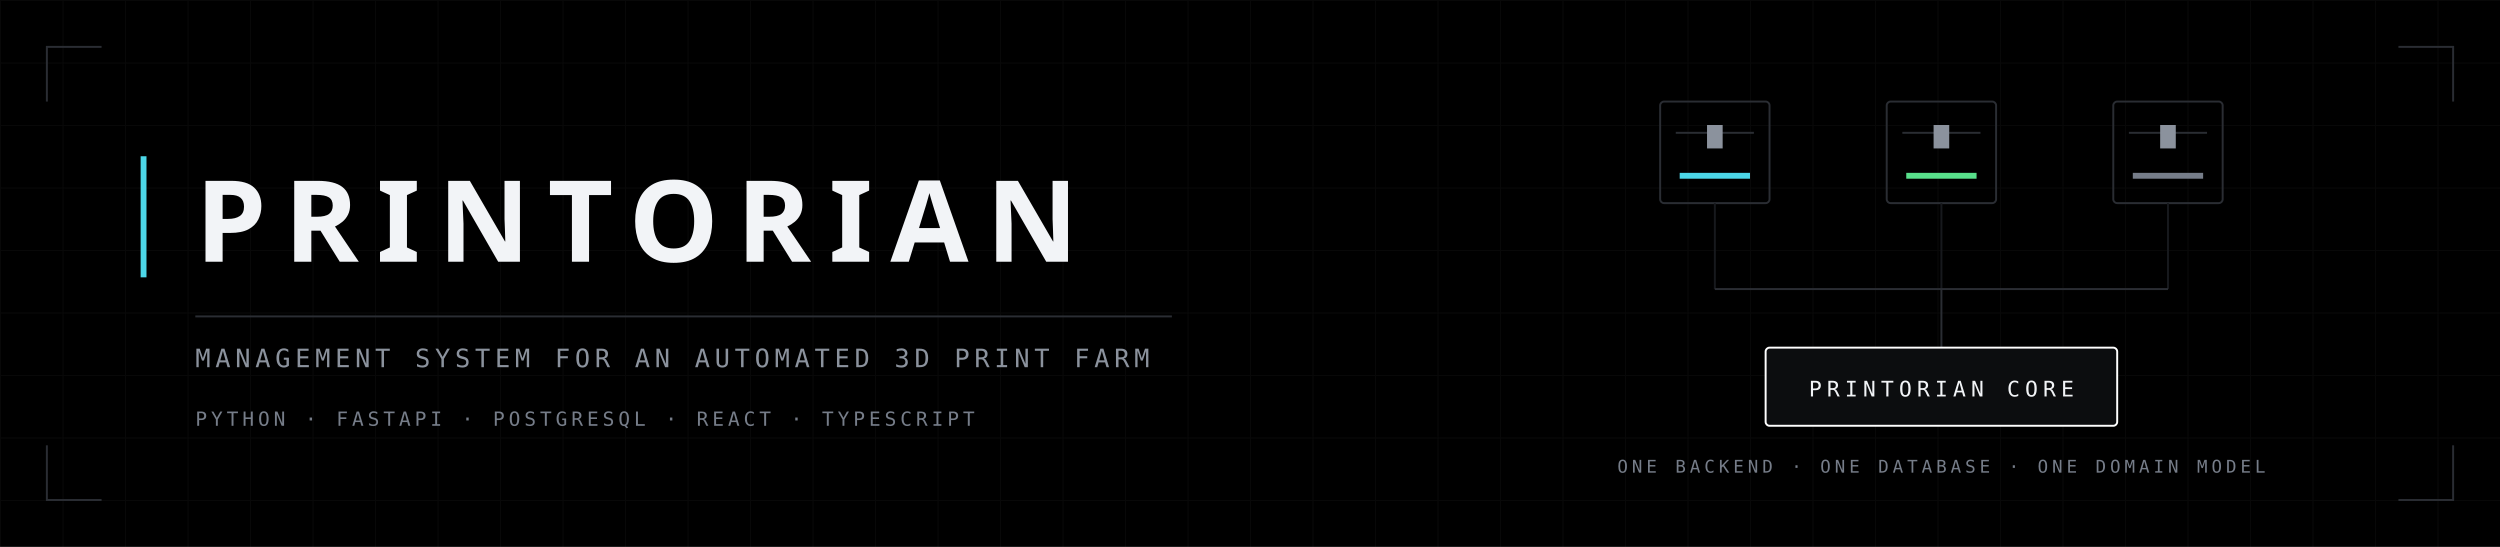
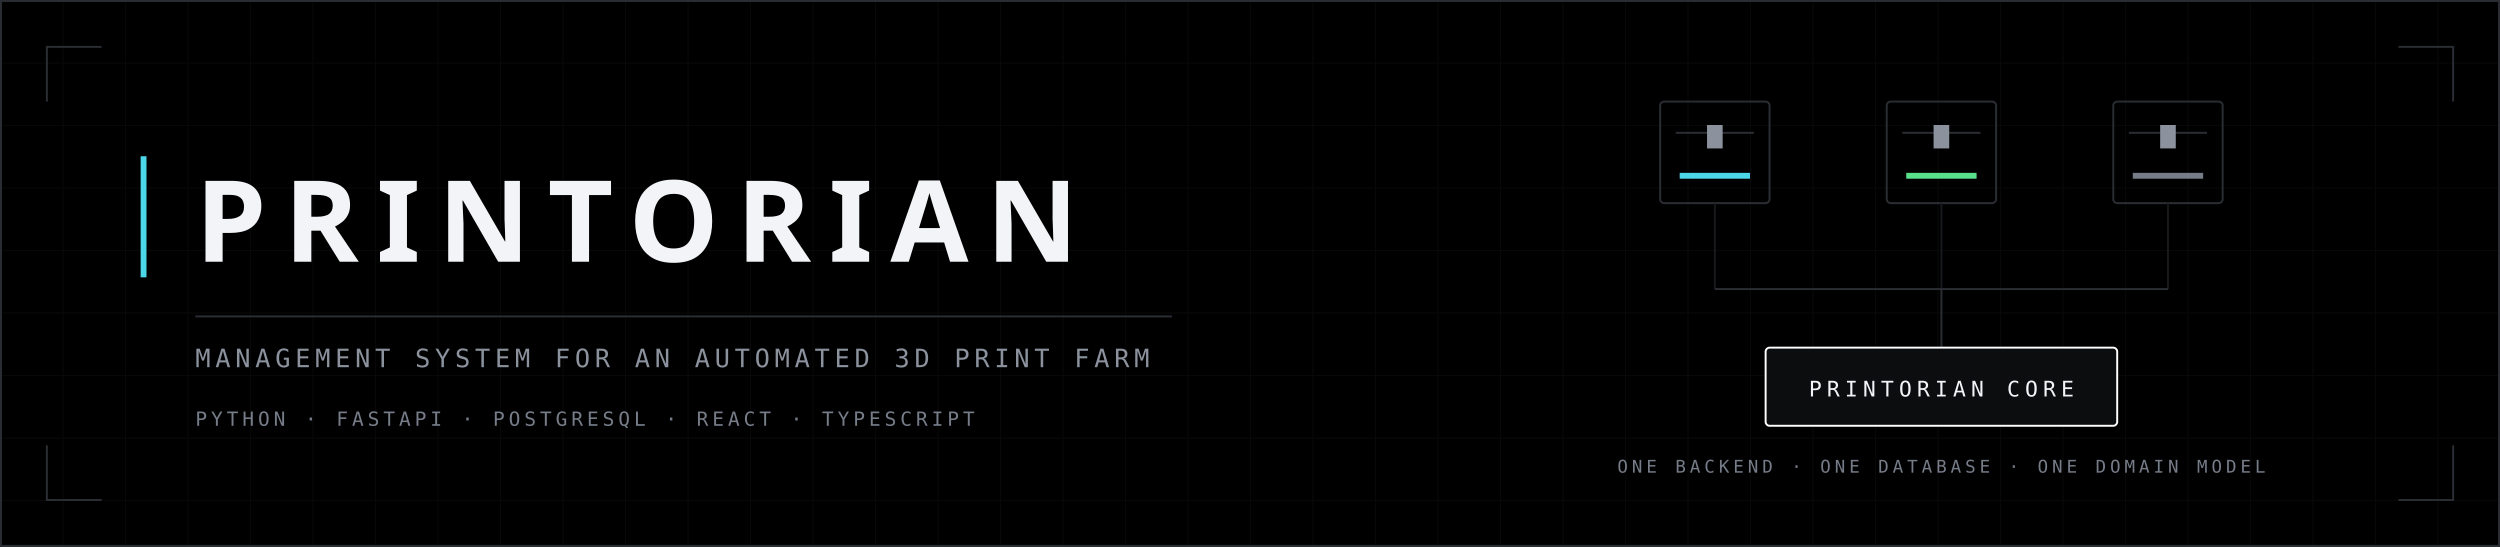
<svg xmlns="http://www.w3.org/2000/svg" viewBox="0 0 1280 280" width="1280" height="280" role="img" aria-label="Printorian — management system for an automated 3D print farm">
  <defs>
    <pattern id="grid" width="32" height="32" patternUnits="userSpaceOnUse">
      <path d="M32 0H0V32" fill="none" stroke="rgba(255,255,255,0.035)" stroke-width="1" />
    </pattern>
    <style>
      .display { font-family: 'Orbitron','Bank Gothic','Eurostile','Arial Black',sans-serif;
                 font-weight: 700; fill: #f2f4f7; }
      .mono    { font-family: 'Share Tech Mono','Cascadia Mono',Consolas,ui-monospace,monospace; }
      .hair    { stroke: #2a2d33; stroke-width: 1; fill: none; }
      .hairdim { stroke: #17191d; stroke-width: 1; fill: none; }
    </style>
  </defs>
  <rect width="1280" height="280" fill="#000000" />
  <rect width="1280" height="280" fill="url(#grid)" />
+   <rect x="0.5" y="0.5" width="1279" height="279" fill="none" stroke="#2a2d33" stroke-width="1" />
  <g class="hair">
    <path d="M24 52V24h28" />
    <path d="M1256 52V24h-28" />
    <path d="M24 228v28h28" />
    <path d="M1256 228v28h-28" />
  </g>
  <rect x="72" y="80" width="3" height="62" fill="#4cd7e8" />
  <text class="display" x="100" y="134" font-size="58" letter-spacing="9">PRINTORIAN</text>
  <path class="hair" d="M100 162h500" />
  <text class="mono" x="100" y="188" font-size="13" letter-spacing="2.4" fill="#8b929d">MANAGEMENT SYSTEM FOR AN AUTOMATED 3D PRINT FARM</text>
  <text class="mono" x="100" y="218" font-size="10" letter-spacing="2" fill="#767d89">PYTHON · FASTAPI · POSTGRESQL · REACT · TYPESCRIPT</text>
  <g>
    <g class="hair">
      <rect x="850" y="52" width="56" height="52" rx="2" />
      <rect x="966" y="52" width="56" height="52" rx="2" />
      <rect x="1082" y="52" width="56" height="52" rx="2" />
      <path d="M858 68h40M974 68h40M1090 68h40" />
    </g>
    <g fill="#8b929d">
      <rect x="874" y="64" width="8" height="12" />
      <rect x="990" y="64" width="8" height="12" />
      <rect x="1106" y="64" width="8" height="12" />
    </g>
    <g stroke-width="3" fill="none">
      <path d="M860 90h36" stroke="#4cd7e8" />
      <path d="M976 90h36" stroke="#58e08b" />
      <path d="M1092 90h36" stroke="#767d89" />
    </g>
    <g class="hairdim">
      <path d="M878 104v44M994 104v44M1110 104v44" />
    </g>
    <path class="hair" d="M878 148h232" />
    <path class="hair" d="M994 148v30" />
    <rect x="904" y="178" width="180" height="40" rx="2" fill="#0c0d0f" stroke="#ffffff" stroke-width="1" />
    <text class="mono" x="994" y="203" font-size="11" letter-spacing="2.6" fill="#f2f4f7" text-anchor="middle">PRINTORIAN CORE</text>
    <text class="mono" x="994" y="242" font-size="9" letter-spacing="2" fill="#767d89" text-anchor="middle">ONE BACKEND · ONE DATABASE · ONE DOMAIN MODEL</text>
  </g>
</svg>
